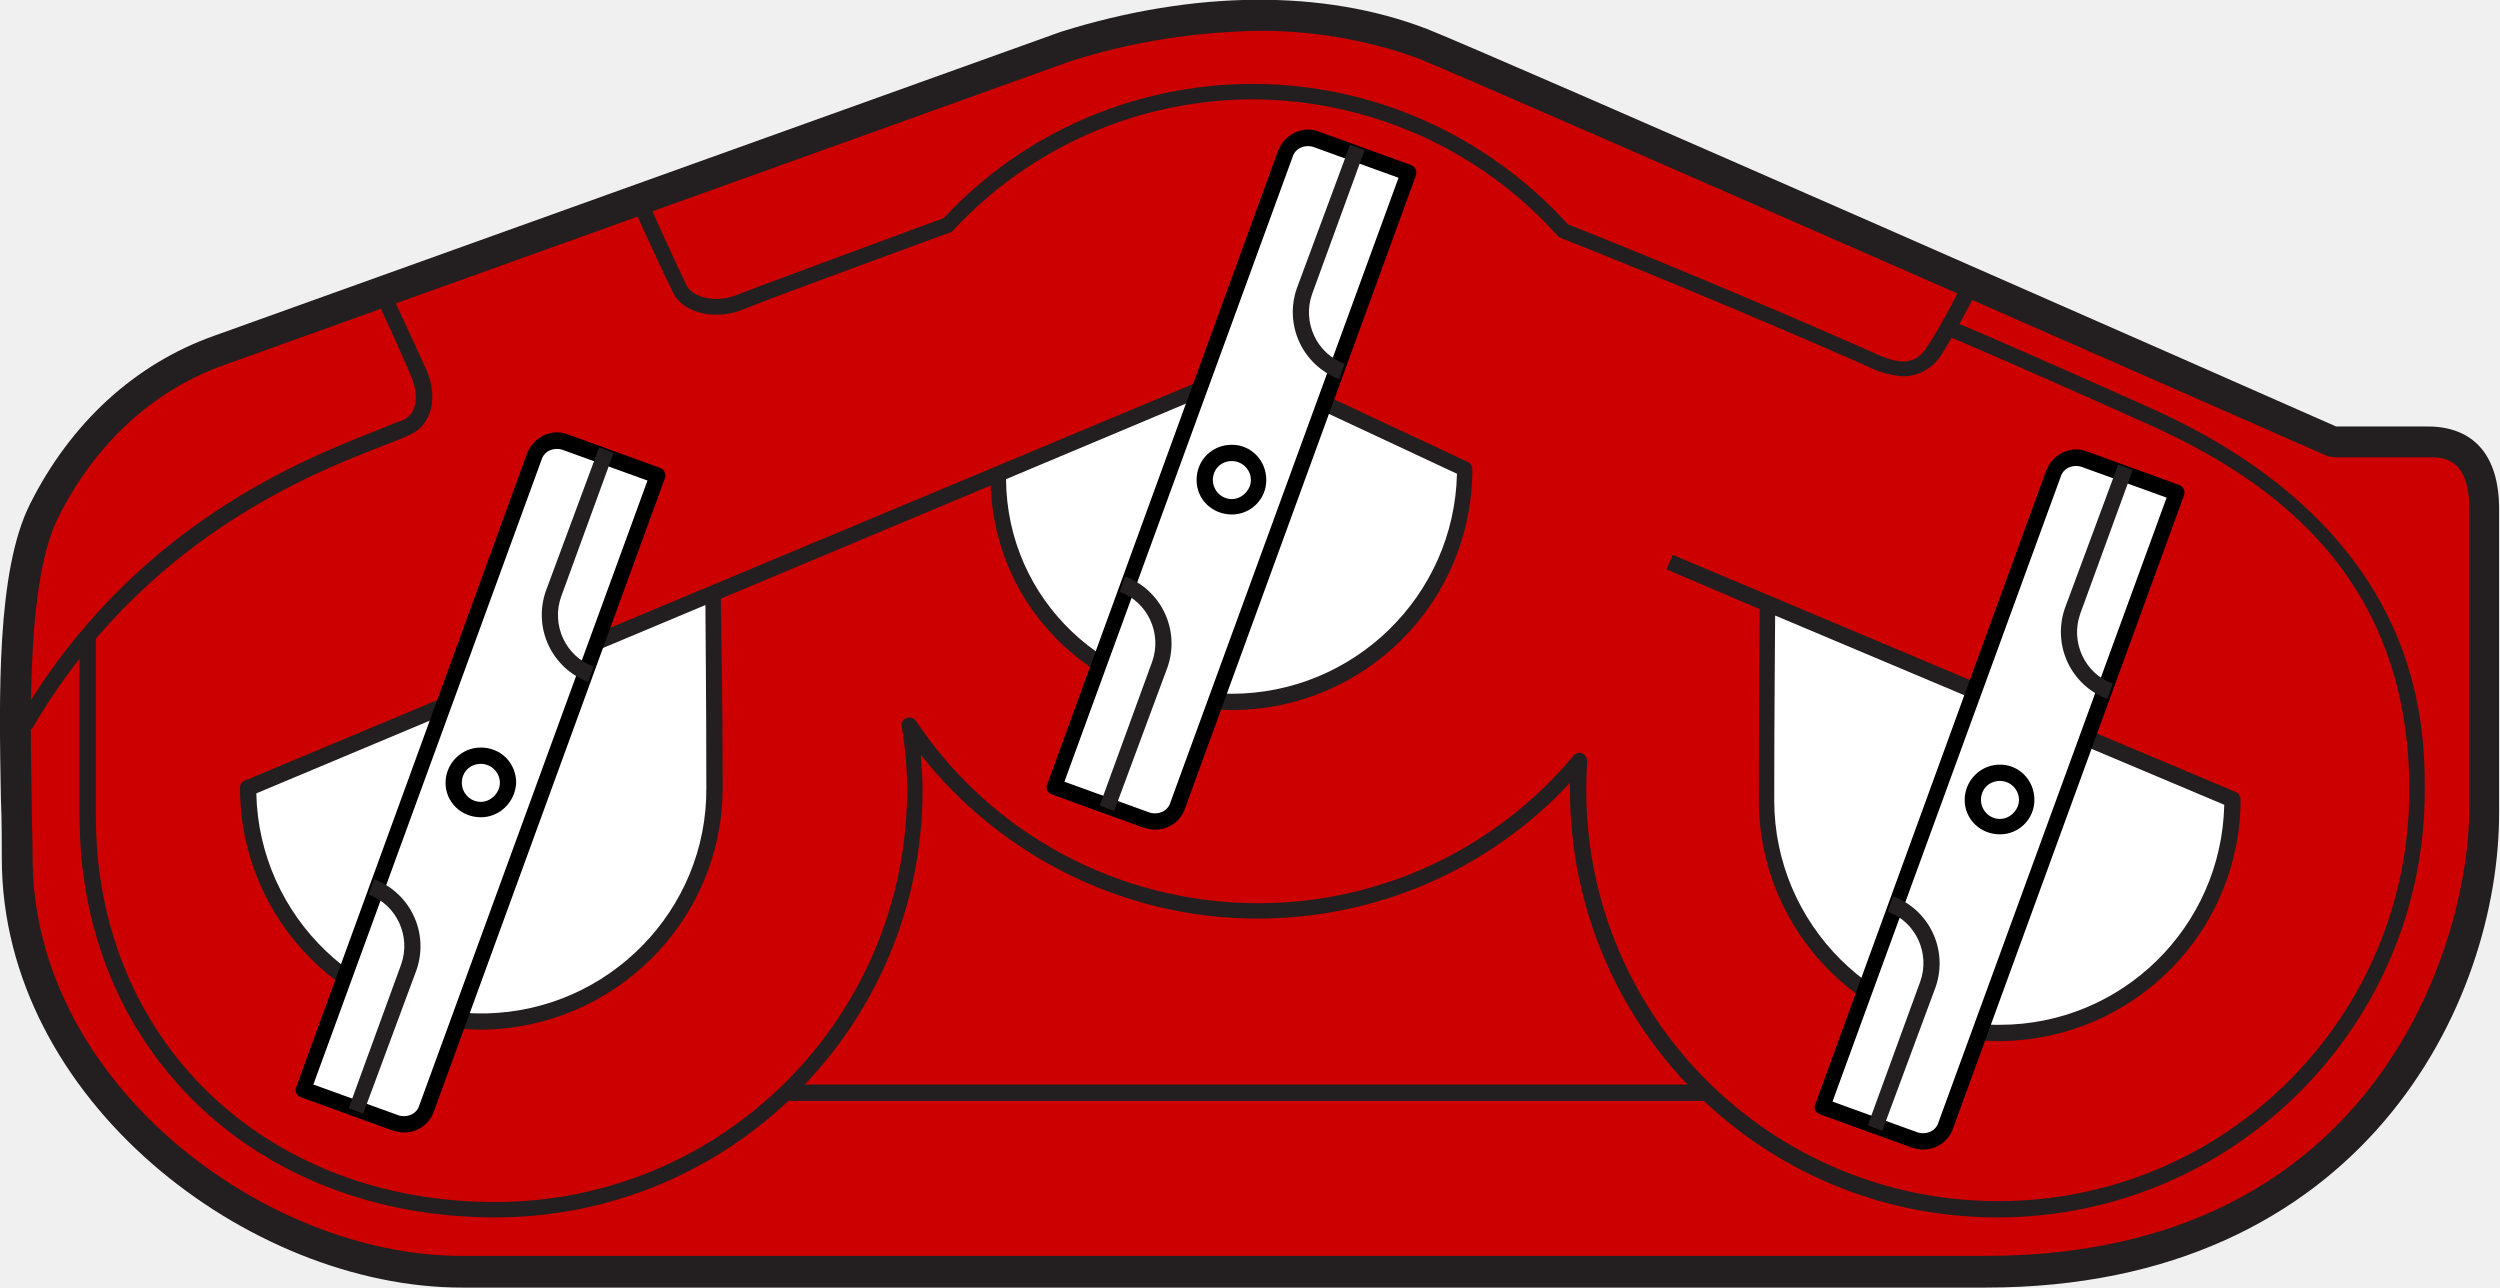
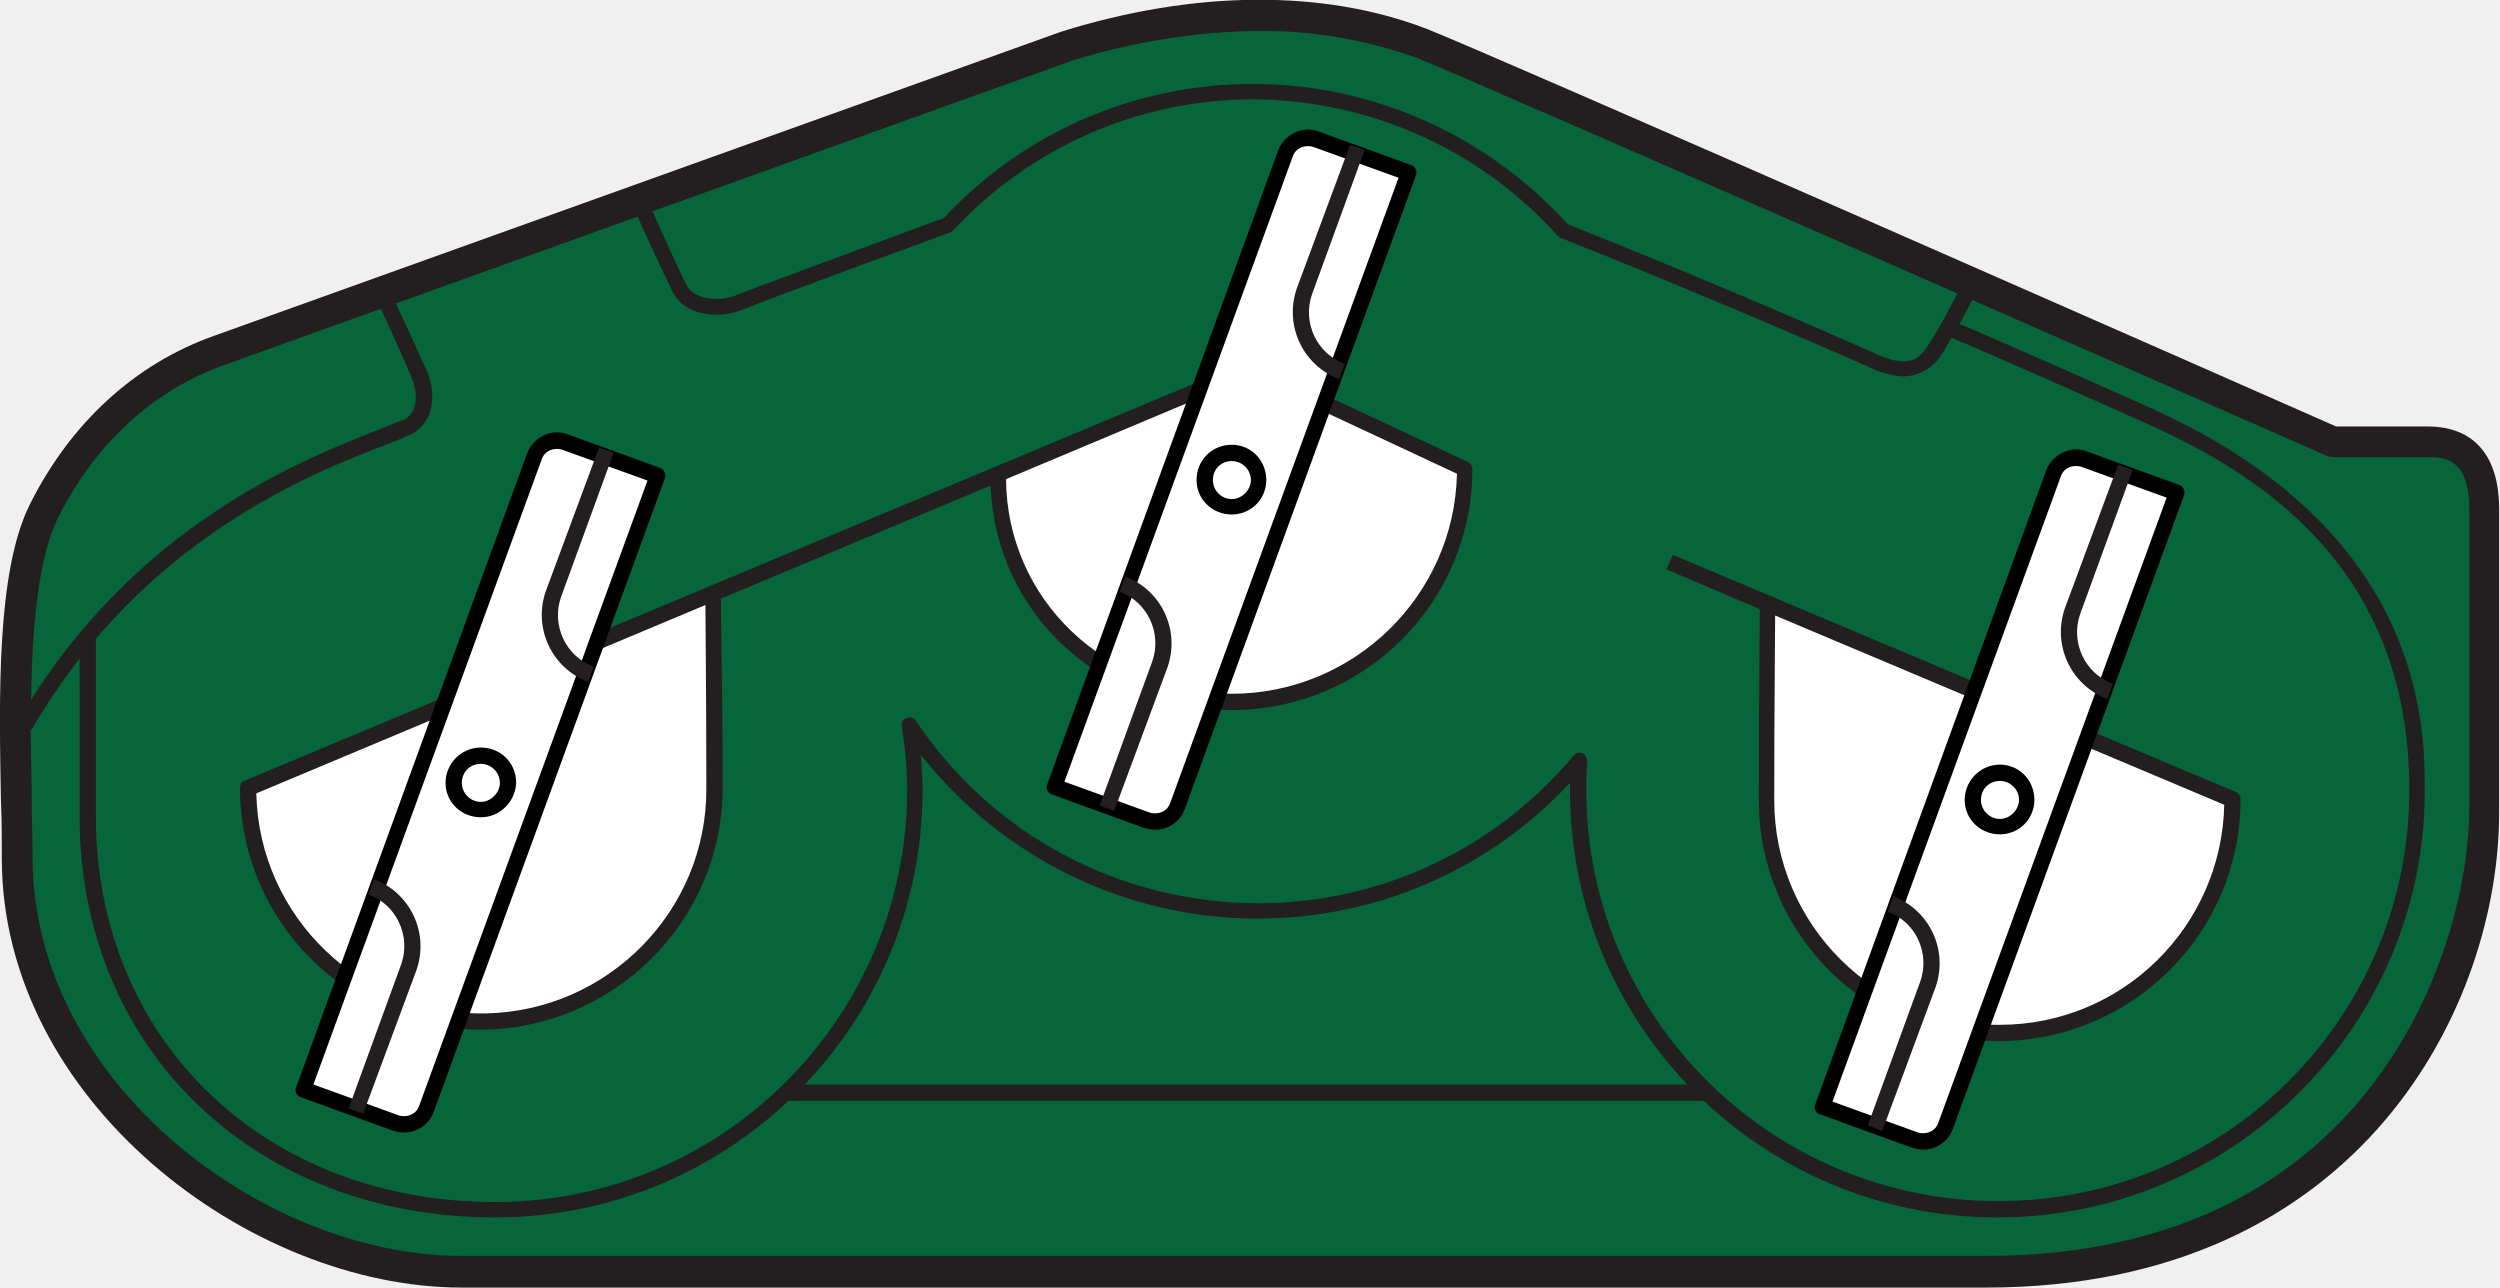
<svg xmlns="http://www.w3.org/2000/svg" viewBox="0 0 276.1 142.2" xml:space="preserve">
-   <path d="M157.119 4.831c7.1 2.8 100.7 44 100.7 44h10.5c1.8 0 6.2.3 6.2 7.4v33.4c0 17.8-12.9 50.9-55.1 50.9h-168.4c-23.1 0-49.1-20.2-49.1-45.7 0-11.1-1.3-29.7 3-38.3 4.6-9.2 11.7-15 19.4-17.8l93.6-33.6c14.3-4.5 28.3-4.5 39.2-.3" fill="#c00" />
+   <path d="M157.119 4.831c7.1 2.8 100.7 44 100.7 44h10.5c1.8 0 6.2.3 6.2 7.4v33.4c0 17.8-12.9 50.9-55.1 50.9h-168.4c-23.1 0-49.1-20.2-49.1-45.7 0-11.1-1.3-29.7 3-38.3 4.6-9.2 11.7-15 19.4-17.8l93.6-33.6c14.3-4.5 28.3-4.5 39.2-.3" fill="#06653a" />
  <path d="M219.3 142.2H51C27.5 142.2.2 121.5.2 94.8c0-2 0-4.2-.1-6.6C-.1 77-.4 63.1 3.3 55.7c4.5-9 11.6-15.5 20.3-18.6l93.6-33.6c14.7-4.6 29-4.7 40.4-.3C164.5 5.9 251 44 258 47.1h10.1c5.1 0 7.9 3.2 7.9 9.1v33.4c.1 21.1-15 52.6-56.7 52.6zM139.2 3.4c-7.1.1-14.1 1.2-20.8 3.3L24.8 40.3C16.9 43.1 10.5 49 6.4 57.2c-3.3 6.7-3.1 20.7-2.9 30.9 0 2.4.1 4.6.1 6.6 0 24.8 25.5 44 47.4 44h168.3c43.8 0 53.4-35.5 53.4-49.2V56.1c0-5.6-3-5.6-4.4-5.6h-10.5c-.2 0-.5-.1-.7-.1-.9-.4-93.6-41.2-100.6-44-5.6-2-11.4-3-17.3-3z" fill="#231f20" />
-   <path d="M9.666 70.355v19.8c0 25.6 19.4 43.4 45 43.4s46.3-20.7 46.3-46.3c0-2.4-.2-4.8-.6-7.2 8.6 12.8 23 20.5 38.5 20.5 13.7 0 26.7-6.1 35.5-16.6-.1 1.1-.2 2.2-.2 3.3.1 25.6 21 46.2 46.5 46.1 25.4-.1 46-20.7 46.1-46.1 0-25.6-17.8-36.1-29.8-41.4s-21.2-9.4-21.2-9.4" fill="#c00" />
+   <path d="M9.666 70.355v19.8c0 25.6 19.4 43.4 45 43.4s46.3-20.7 46.3-46.3c0-2.4-.2-4.8-.6-7.2 8.6 12.8 23 20.5 38.5 20.5 13.7 0 26.7-6.1 35.5-16.6-.1 1.1-.2 2.2-.2 3.3.1 25.6 21 46.2 46.5 46.1 25.4-.1 46-20.7 46.1-46.1 0-25.6-17.8-36.1-29.8-41.4s-21.2-9.4-21.2-9.4" fill="#06653a" />
  <path d="M220.589 134.451c-26.1 0-47.2-21.1-47.2-47.2v-.8c-8.9 9.6-21.4 15-34.5 15-14.5 0-28.2-6.7-37.2-18.1.1 1.4.2 2.7.2 3.9 0 26.1-21.2 47.2-47.2 47.2-26.6 0-45.9-18.6-45.9-44.3v-19.8h1.8v19.8c0 24.7 18.6 42.6 44.1 42.6 25.1 0 45.4-20.3 45.5-45.4 0-2.4-.2-4.7-.6-7.1-.1-.5.2-.9.7-1 .3-.1.7.1.9.4 8.4 12.6 22.6 20.1 37.8 20.1 13.5 0 26.2-6 34.8-16.3.3-.4.9-.4 1.2-.1.2.2.3.5.3.7v.3c-.1 1-.1 1.9-.1 2.9 0 25.1 20.4 45.4 45.5 45.4s45.4-20.3 45.4-45.4c0-24.7-16.7-35-29.3-40.6-11.8-5.3-21.3-9.4-21.4-9.4l.7-1.6c.1 0 9.6 4.1 21.4 9.4 30.3 13.6 30.3 35.2 30.3 42.3 0 26-21.2 47.1-47.2 47.1z" fill="#231f20" />
  <path d="m3.496 80.558-1.5-.9c12.6-21.7 31.7-29 39.8-32.2 1.2-.5 2.2-.9 2.8-1.1 1.6-.8 1.6-3 .8-4.8-1.2-2.9-3.4-7.6-3.4-7.6l1.6-.7s2.2 4.7 3.5 7.6c1.3 3 .6 6-1.7 7.1-.6.3-1.6.7-2.9 1.2-8 3.1-26.7 10.3-39 31.4zM86.761 119.779h101.5v1.8h-101.5z" fill="#231f20" />
  <path d="M195.187 66.586s-.1 7.5-.1 21.7 11.5 25.8 25.7 25.8 25.8-11.5 25.8-25.8l-62.2-26.2" fill="#fff" />
  <path d="M220.847 114.98c-14.7 0-26.6-11.9-26.6-26.6 0-11.8.1-19.1.1-21.1l-10.3-4.4.7-1.6 62.2 26.2c.3.1.5.5.5.8 0 14.7-11.9 26.6-26.6 26.7zm-24.8-47c0 2.7-.1 9.7-.1 20.4 0 13.7 11.2 24.9 24.9 24.8 13.5 0 24.5-10.8 24.8-24.3l-49.6-20.9zM210.153 41.568c-1.2-.1-2.4-.4-3.5-.9l-.4-.2c-7-3.1-20.8-9-33.9-14.2-.1 0-.2-.1-.3-.2-8.6-9.6-20.8-15-33.6-15.1-12.7 0-24.7 5.3-33.2 14.5-.1.1-.2.2-.3.2-10.4 3.8-21.5 7.9-22.6 8.4-3.2 1.4-6.8.6-8-1.7-.9-1.8-3.9-8.3-4-8.6l1.6-.7c0 .1 3 6.7 3.9 8.5.7 1.3 3.3 2 5.8.9 1.2-.5 11.8-4.4 22.6-8.4 8.7-9.4 21.1-14.8 34.1-14.8 13.3 0 25.9 5.7 34.8 15.5 13.1 5.2 26.8 11.1 33.8 14.2l.4.2c2.8 1.2 4.3 1 5.5-.9 1.6-2.4 3.5-6.2 3.5-6.2l1.6.8c-.1.2-2 3.9-3.6 6.4-.9 1.4-2.5 2.3-4.2 2.3z" fill="#231f20" />
  <path d="m226.757 52.202-25.5 70 10.3 3.8c1.3.5 2.8-.2 3.3-1.5l25.5-70-10.3-3.8c-1.3-.5-2.8.2-3.3 1.5z" fill="#fff" />
  <path d="M212.381 126.959c-.4 0-.8-.1-1.2-.2l-10.2-3.7c-.5-.2-.7-.7-.5-1.1l25.5-70c.7-1.8 2.7-2.8 4.5-2.1l10.2 3.7c.2.1.4.2.5.5.1.2.1.5 0 .7l-25.5 69.9c-.5 1.4-1.8 2.3-3.3 2.3zm-10-5.3 9.4 3.4c.9.3 2-.1 2.3-1.1l25.2-69-9.4-3.4c-.9-.3-2 .1-2.3 1.1l-25.2 69z" />
  <path d="M232.737 77.2c-4-1.5-6.1-5.9-4.7-10l5.9-15.9 1.6.6-5.8 15.9c-1.1 3.1.5 6.6 3.6 7.7l-.6 1.7zM207.878 124.887l-1.6-.6 5.8-15.9c1.1-3.1-.5-6.6-3.6-7.7l.6-1.7c4 1.5 6.1 5.9 4.7 10l-5.9 15.9z" fill="#231f20" />
  <path d="M220.854 91.322c1.6 0 3-1.3 3-3s-1.4-3-3-3c-1.7 0-3 1.3-3 3 0 1.6 1.3 3 3 3" fill="#fff" />
  <path d="M220.878 92.145c-2.2 0-3.9-1.7-3.9-3.8s1.7-3.9 3.9-3.9c2.1 0 3.8 1.7 3.8 3.9 0 2.1-1.7 3.8-3.8 3.8zm0-5.9c-1.2 0-2.1.9-2.1 2.1 0 1.1.9 2.1 2.1 2.1 1.1 0 2.1-1 2.1-2.1 0-1.2-1-2.1-2.1-2.1z" />
  <path d="M110.284 52.996c0 14.2 11.5 24.6 25.8 24.6 14.2 0 25.8-11.5 25.8-25.8l-23.8-11.1-110.7 46.3c0 14.2 11.5 25.8 25.8 25.8s25.8-11.5 25.8-25.8c0-14.2.6-21.7.6-21.7" fill="#fff" />
  <path d="M53.107 113.72c-14.7-.1-26.6-12-26.6-26.7 0-.4.2-.7.5-.8l110.7-46.3c.2-.1.5-.1.7 0l23.7 11.1c.3.1.5.5.5.8 0 14.7-11.9 26.6-26.6 26.6-14.6 0-26.1-10.8-26.6-24.8l-29.8 12.5c0 2.2.2 9.3.2 20.9 0 14.7-12 26.6-26.7 26.7zm-24.8-26.1c.3 13.7 11.7 24.6 25.4 24.3 13.5-.3 24.4-11.4 24.3-24.9 0-10.6-.1-17.4-.1-20.2l-49.6 20.8zm82.8-34.7c.1 13.3 11 23.7 24.9 23.7 13.5 0 24.6-10.8 24.9-24.3l-22.9-10.7-26.9 11.3z" fill="#231f20" />
  <path d="m141.93 16.876-25.5 70 10.3 3.8c1.3.5 2.8-.2 3.3-1.5l25.5-70-10.3-3.8c-1.3-.5-2.8.2-3.3 1.5z" fill="#fff" />
  <path d="M127.554 91.633c-.4 0-.8-.1-1.2-.2l-10.2-3.7c-.5-.2-.7-.7-.5-1.1l25.5-70c.7-1.8 2.7-2.8 4.5-2.1l10.2 3.7c.2.1.4.2.5.5.1.2.1.5 0 .7l-25.5 69.9c-.5 1.4-1.8 2.3-3.3 2.3zm-10-5.3 9.4 3.4c.9.3 2-.1 2.3-1.1l25.2-69-9.4-3.4c-.9-.3-2 .1-2.3 1.1l-25.2 69z" />
  <path d="M147.909 41.875c-4-1.5-6.1-5.9-4.7-10l5.9-15.9 1.6.6-5.8 15.9c-1.1 3.1.5 6.6 3.6 7.7l-.6 1.7zM123.051 89.562l-1.6-.6 5.8-15.9c1.1-3.1-.5-6.6-3.6-7.7l.6-1.7c4 1.5 6.1 5.9 4.7 10l-5.9 15.9z" fill="#231f20" />
  <path d="M136.025 55.996c1.6 0 3-1.3 3-3 0-1.6-1.3-3-3-3s-3 1.3-3 3c0 1.6 1.3 3 3 3" fill="#fff" />
  <path d="M136.049 56.82c-2.2 0-3.9-1.7-3.9-3.8 0-2.2 1.7-3.9 3.9-3.9 2.1 0 3.8 1.7 3.8 3.9 0 2.1-1.7 3.8-3.8 3.8zm0-5.9c-1.2 0-2.1.9-2.1 2.1 0 1.1.9 2.1 2.1 2.1 1.1 0 2.1-1 2.1-2.1 0-1.2-1-2.1-2.1-2.1z" />
  <path d="m58.988 50.317-25.5 70 10.3 3.8c1.3.5 2.8-.2 3.3-1.5l25.5-70-10.3-3.8c-1.3-.5-2.8.2-3.3 1.5z" fill="#fff" />
  <path d="M44.61 125.073c-.4 0-.8-.1-1.2-.2l-10.2-3.7c-.5-.2-.7-.7-.5-1.1l25.5-70c.7-1.8 2.7-2.8 4.5-2.1l10.2 3.7c.2.1.4.2.5.5.1.2.1.5 0 .7l-25.5 69.9c-.5 1.4-1.8 2.3-3.3 2.3zm-10-5.3 9.4 3.4c.9.3 2-.1 2.3-1.1l25.2-69-9.4-3.4c-.9-.3-2 .1-2.3 1.1l-25.2 69z" />
  <path d="M64.967 75.314c-4-1.5-6.1-5.9-4.7-10l5.9-15.9 1.6.6-5.8 15.9c-1.1 3.1.5 6.6 3.6 7.7l-.6 1.7zM40.107 123.001l-1.6-.6 5.8-15.9c1.1-3.1-.5-6.6-3.6-7.7l.6-1.7c4 1.5 6.1 5.9 4.7 10l-5.9 15.9z" fill="#231f20" />
  <path d="M53.083 89.436c1.6 0 3-1.3 3-3s-1.4-3-3-3c-1.7 0-3 1.3-3 3 0 1.6 1.3 3 3 3" fill="#fff" />
  <path d="M53.106 90.259c-2.2 0-3.9-1.7-3.9-3.8s1.7-3.9 3.9-3.9 3.9 1.7 3.9 3.9c-.1 2.1-1.8 3.8-3.9 3.8zm0-5.9c-1.2 0-2.1.9-2.1 2.1 0 1.1.9 2.1 2.1 2.1 1.1 0 2.1-1 2.1-2.1 0-1.2-1-2.1-2.1-2.1z" />
</svg>
